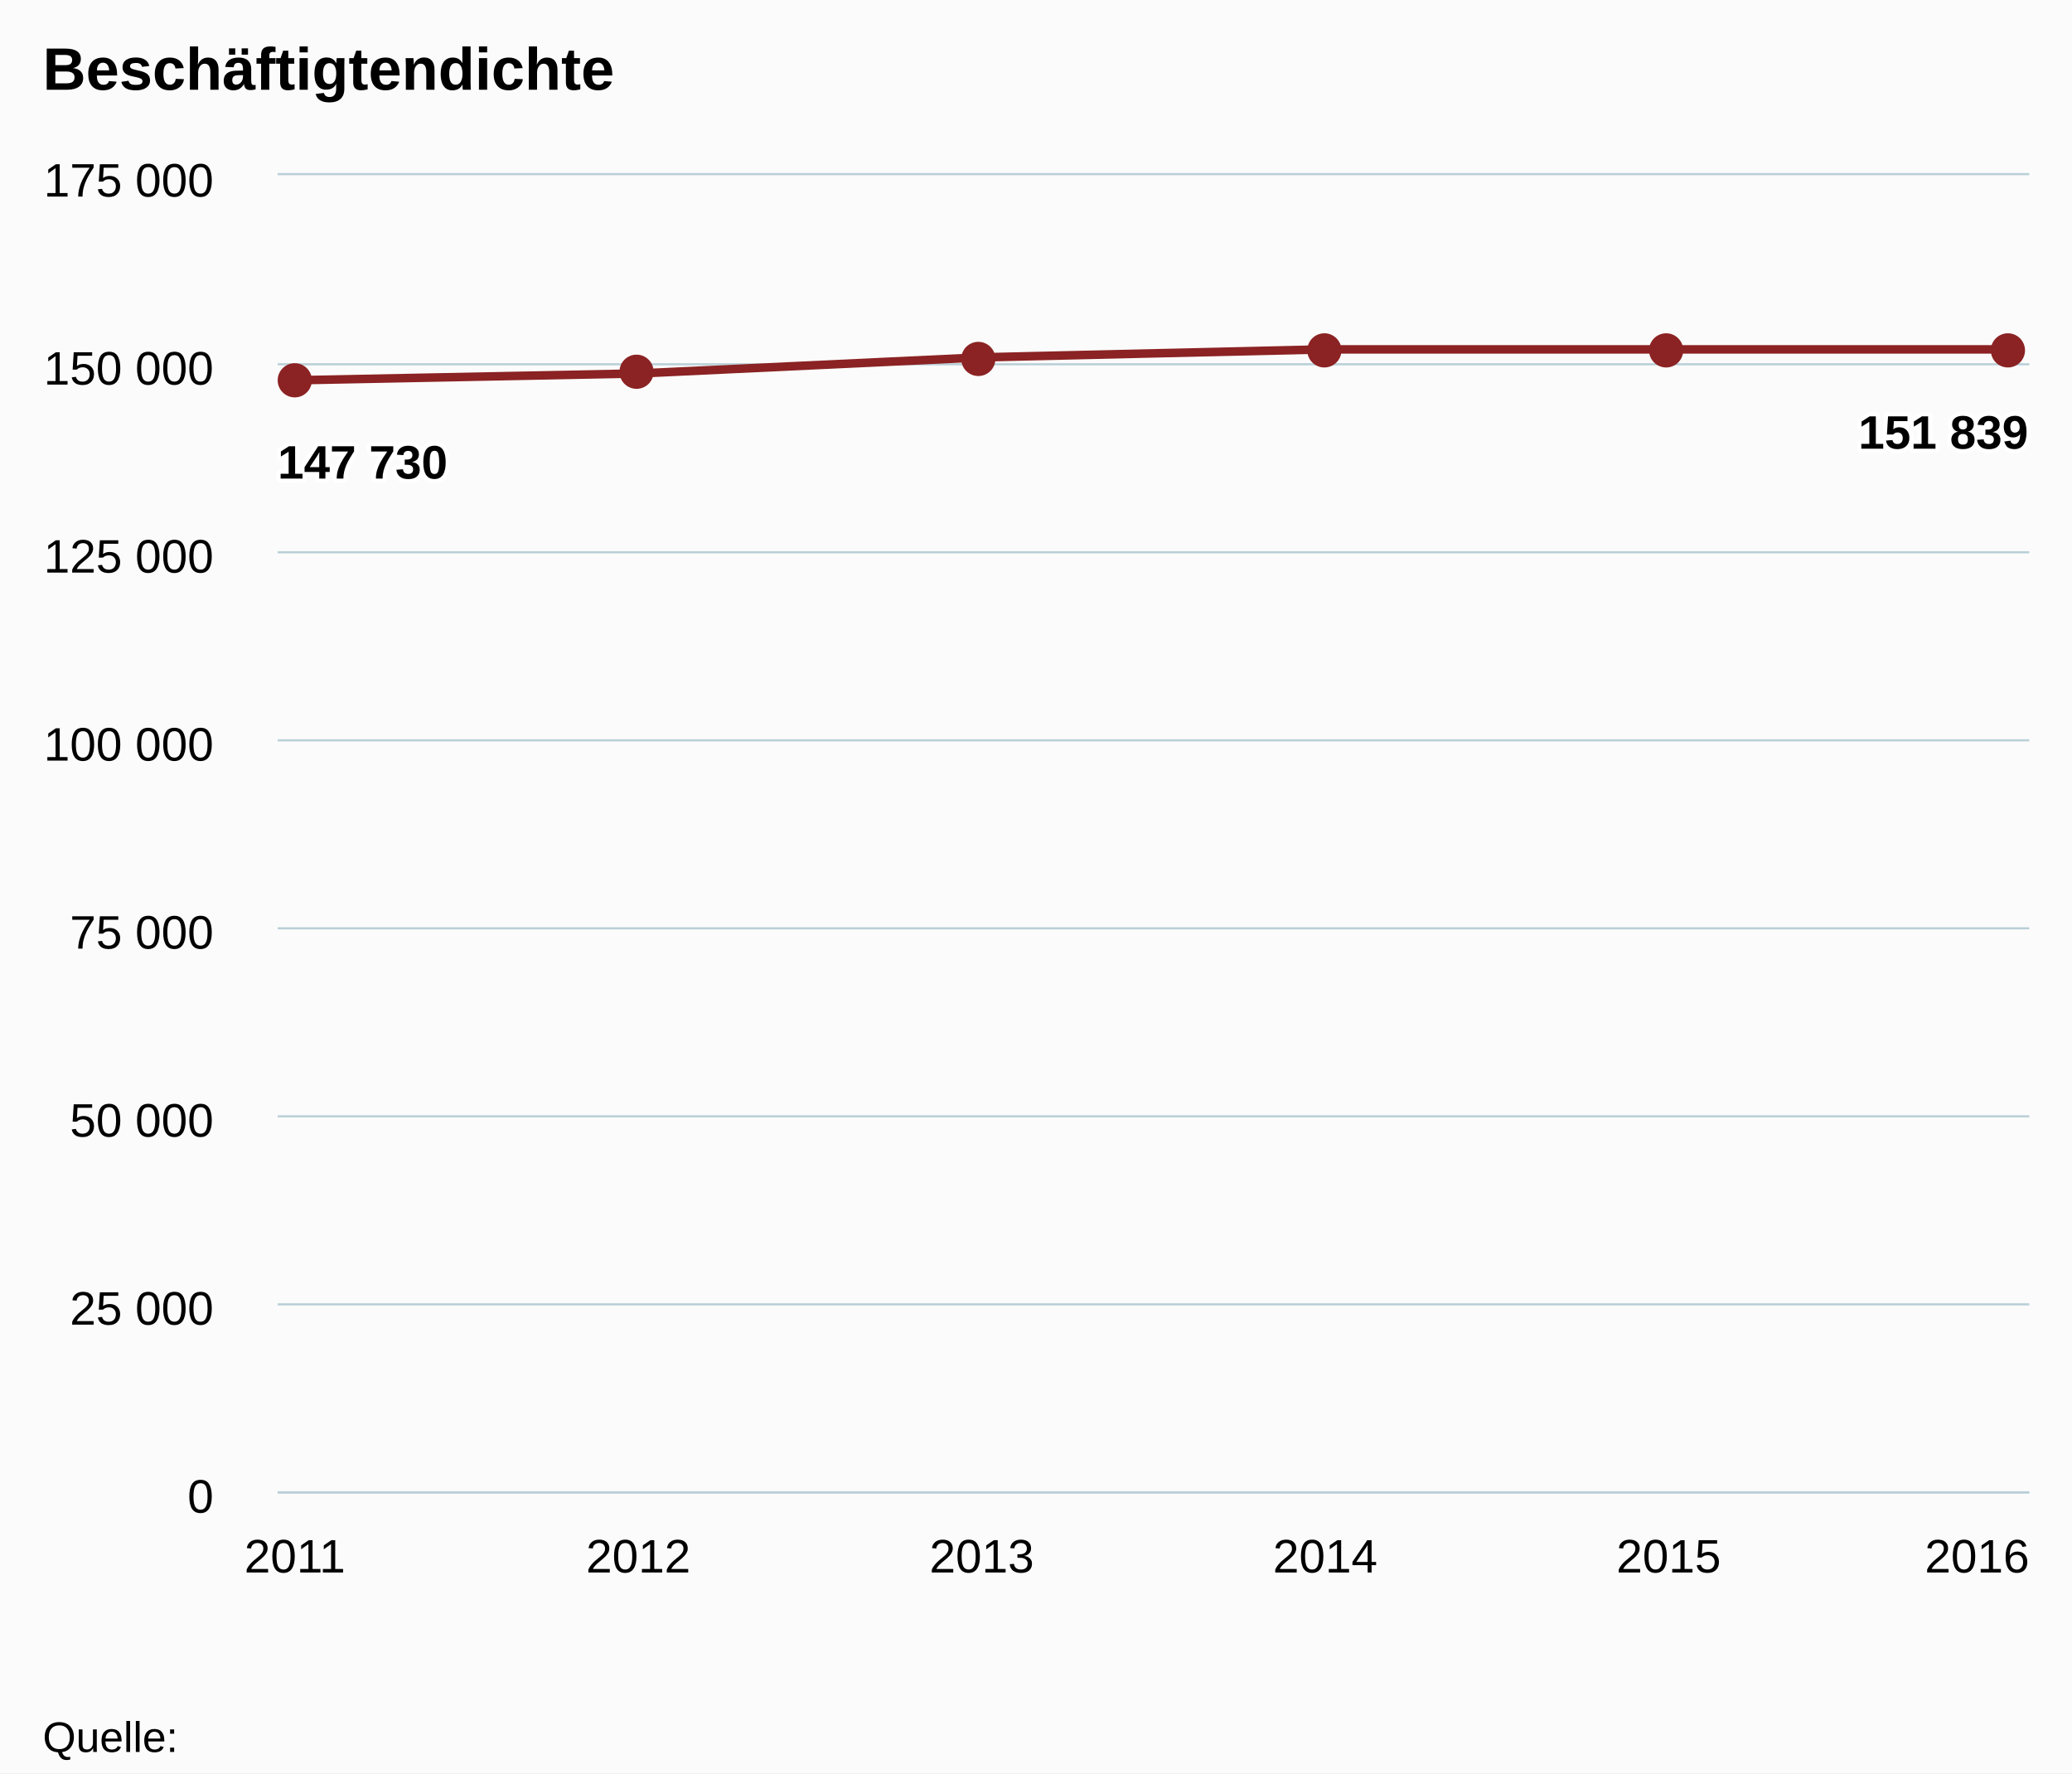
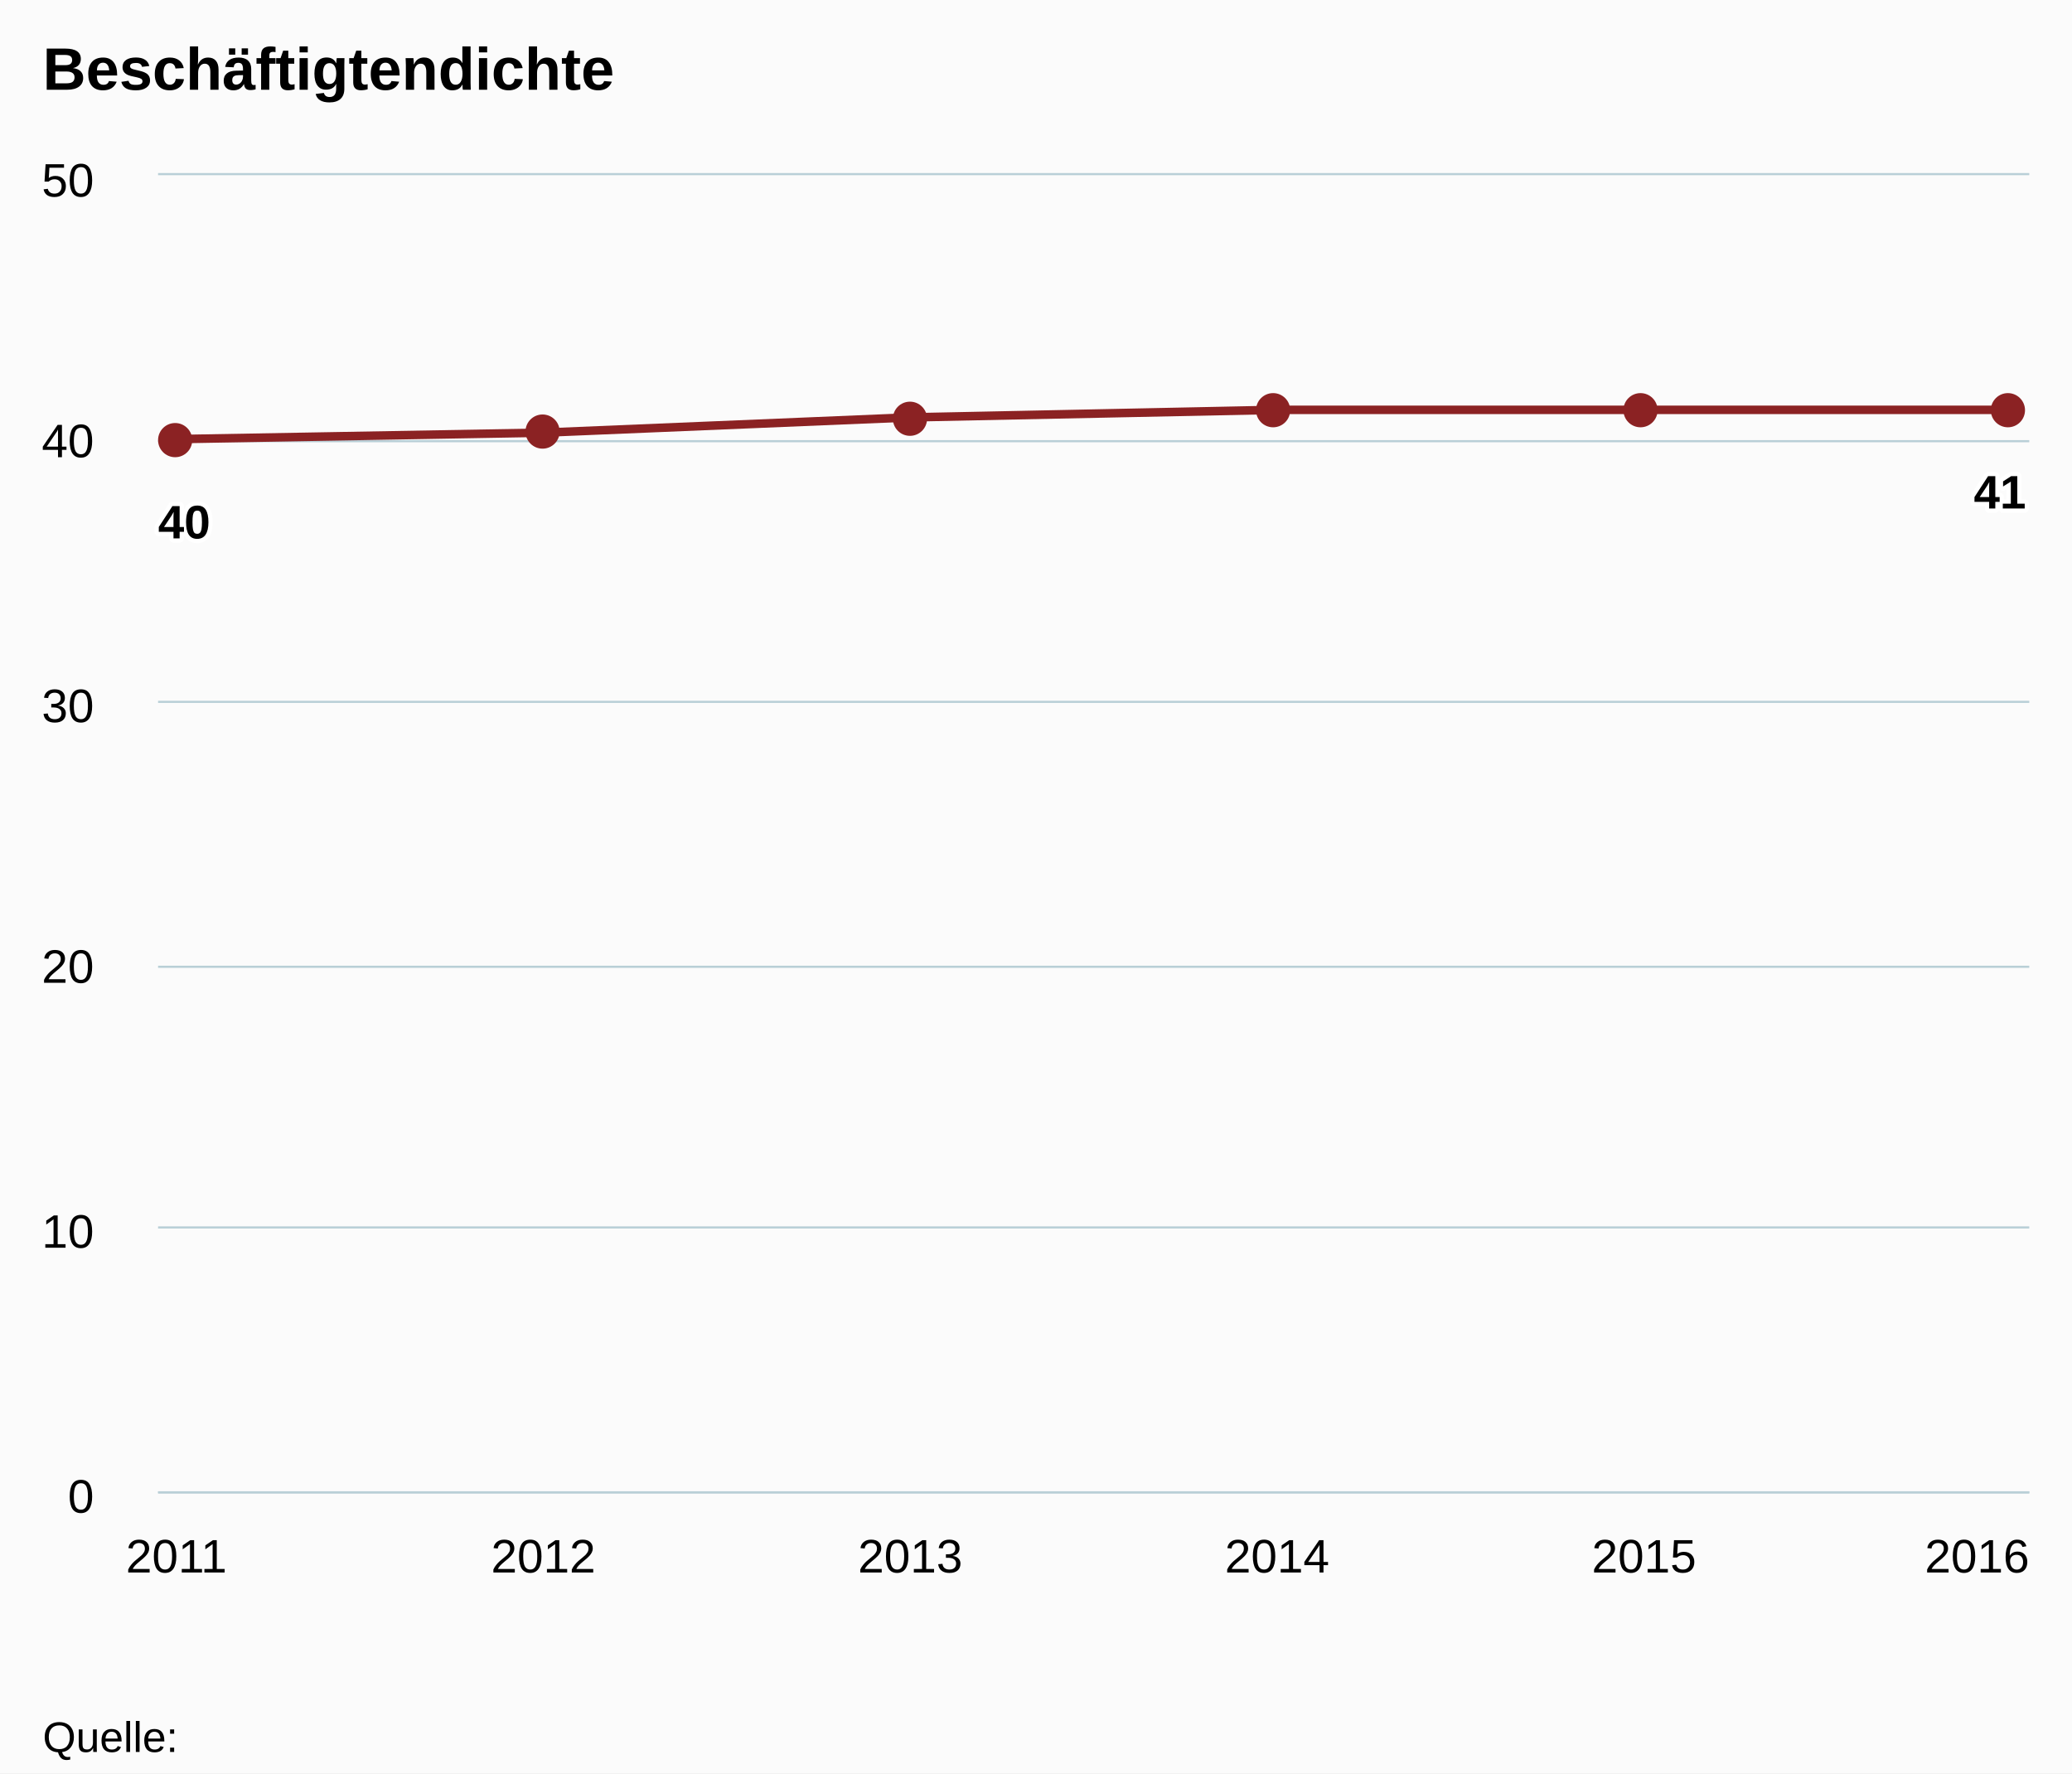
<svg xmlns="http://www.w3.org/2000/svg" class="highcharts-root" viewBox="0 0 485 415" font-family="Arial" font-size="12">
  <defs>
    <clipPath id="a">
-       <path fill="none" d="M0 0h410v308H0z" />
+       <path fill="none" d="M0 0h438v308H0z" />
    </clipPath>
  </defs>
  <rect fill="#fbfbfb" class="highcharts-background" width="485" height="415" rx="0" ry="0" />
-   <path fill="none" class="highcharts-plot-background" d="M65 41h410v308H65z" />
+   <path fill="none" class="highcharts-plot-background" d="M37 41h438v308H37z" />
  <g class="highcharts-grid highcharts-xaxis-grid">
-     <path fill="none" class="highcharts-grid-line" d="M68.5 41v308m80-308v308m81-308v308m80-308v308m81-308v308m80-308v308" />
+     <path fill="none" class="highcharts-grid-line" d="M40.5 41v308m86-308v308m86-308v308m86-308v308m86-308v308m86-308v308" />
  </g>
  <g class="highcharts-grid highcharts-yaxis-grid">
-     <path fill="none" stroke="#B9CFD7" stroke-width=".5" class="highcharts-grid-line" d="M65 349.25h410m-410-44h410m-410-44h410m-410-44h410m-410-44h410m-410-44h410m-410-44h410M65 40.75h410" />
+     <path fill="none" stroke="#B9CFD7" stroke-width=".5" class="highcharts-grid-line" d="M37 349.25h438m-438-62h438m-438-61h438m-438-62h438m-438-61h438M37 40.75h438" />
  </g>
-   <path fill="none" class="highcharts-plot-border" d="M65 41h410v308H65z" />
+   <path fill="none" class="highcharts-plot-border" d="M37 41h438v308H37z" />
  <g class="highcharts-axis highcharts-xaxis">
-     <path fill="none" class="highcharts-axis-line" stroke="#B9CFD7" stroke-width=".5" d="M65 349.25h410" />
+     <path fill="none" class="highcharts-axis-line" stroke="#B9CFD7" stroke-width=".5" d="M37 349.25h438" />
  </g>
  <g class="highcharts-axis highcharts-yaxis">
-     <path fill="none" class="highcharts-axis-line" d="M65 41v308" />
+     <path fill="none" class="highcharts-axis-line" d="M37 41v308" />
  </g>
  <g class="highcharts-series-group">
-     <g class="highcharts-series highcharts-series-0 highcharts-line-series highcharts-color-undefined" transform="translate(65 41)" clip-path="url(#a)">
-       <path fill="none" d="M4.02 47.996l80.392-1.592 80.392-3.779 80.392-1.862H405.98" class="highcharts-graph" stroke="#8b2223" stroke-width="2" stroke-linejoin="round" stroke-linecap="round" />
-       <path fill="none" d="M-5.98 47.996h10l80.392-1.592 80.392-3.779 80.392-1.862H415.98" stroke-linejoin="round" stroke="rgba(192,192,192,0)" stroke-width="22" class="highcharts-tracker" />
+     <g class="highcharts-series highcharts-series-0 highcharts-line-series highcharts-color-undefined" transform="translate(37 41)" clip-path="url(#a)">
+       <path fill="none" d="M4.294 61.765l85.882-1.508 85.883-3.578 85.882-1.764h171.765" class="highcharts-graph" stroke="#8b2223" stroke-width="2" stroke-linejoin="round" stroke-linecap="round" />
+       <path fill="none" d="M-5.706 61.765h10l85.882-1.508 85.883-3.578 85.882-1.764h181.765" stroke-linejoin="round" stroke="rgba(192,192,192,0)" stroke-width="22" class="highcharts-tracker" />
    </g>
    <g class="highcharts-markers highcharts-series-0 highcharts-line-series highcharts-color-undefined highcharts-tracker">
-       <path fill="#8b2223" d="M73 89a4 4 0 1 1 0-.004zm80-2a4 4 0 1 1 0-.004zm80-3a4 4 0 1 1 0-.004zm81-2a4 4 0 1 1 0-.004zm80 0a4 4 0 1 1 0-.004zm80 0a4 4 0 1 1 0-.004z" class="highcharts-point" />
+       <path fill="#8b2223" d="M45 103a4 4 0 1 1 0-.004zm86-2a4 4 0 1 1 0-.004zm86-3a4 4 0 1 1 0-.004zm85-2a4 4 0 1 1 0-.004zm86 0a4 4 0 1 1 0-.004zm86 0a4 4 0 1 1 0-.004z" class="highcharts-point" />
    </g>
  </g>
  <text x="10" class="highcharts-title" y="21" color="#000" font-size="14" font-weight="700">
    <tspan>Beschäftigtendichte</tspan>
  </text>
  <g class="highcharts-data-labels highcharts-series-0 highcharts-line-series highcharts-color-undefined">
-     <text x="5" style="text-outline:1px contrast" y="16" font-size="11" font-weight="700" color="#000" transform="translate(60 96)" class="highcharts-label highcharts-data-label highcharts-data-label-color-undefined">
-       <tspan x="5" y="16" class="highcharts-text-outline" fill="#FFF" stroke="#FFF" stroke-width="2" stroke-linejoin="round">147 730</tspan>
-       <tspan x="5" y="16">147 730</tspan>
+     <text x="5" style="text-outline:1px contrast" y="16" font-size="11" font-weight="700" color="#000" transform="translate(32 110)" class="highcharts-label highcharts-data-label highcharts-data-label-color-undefined">
+       <tspan x="5" y="16" class="highcharts-text-outline" fill="#FFF" stroke="#FFF" stroke-width="2" stroke-linejoin="round">40</tspan>
+       <tspan x="5" y="16">40</tspan>
    </text>
-     <text x="5" style="text-outline:1px contrast" y="16" font-size="11" font-weight="700" color="#000" transform="translate(430 89)" class="highcharts-label highcharts-data-label highcharts-data-label-color-undefined">
-       <tspan x="5" y="16" class="highcharts-text-outline" fill="#FFF" stroke="#FFF" stroke-width="2" stroke-linejoin="round">151 839</tspan>
-       <tspan x="5" y="16">151 839</tspan>
+     <text x="5" style="text-outline:1px contrast" y="16" font-size="11" font-weight="700" color="#000" transform="translate(457 103)" class="highcharts-label highcharts-data-label highcharts-data-label-color-undefined">
+       <tspan x="5" y="16" class="highcharts-text-outline" fill="#FFF" stroke="#FFF" stroke-width="2" stroke-linejoin="round">41</tspan>
+       <tspan x="5" y="16">41</tspan>
    </text>
  </g>
  <g class="highcharts-axis-labels highcharts-xaxis-labels" text-anchor="middle" color="#000" cursor="default" font-size="11">
-     <text x="69.02" y="368">
+     <text x="41.294" y="368">
      <tspan>2011</tspan>
    </text>
-     <text x="149.412" y="368">
+     <text x="127.176" y="368">
      <tspan>2012</tspan>
    </text>
-     <text x="229.804" y="368">
+     <text x="213.059" y="368">
      <tspan>2013</tspan>
    </text>
-     <text x="310.196" y="368">
+     <text x="298.941" y="368">
      <tspan>2014</tspan>
    </text>
-     <text x="390.588" y="368">
+     <text x="384.824" y="368">
      <tspan>2015</tspan>
    </text>
    <text x="462.781" y="368">
      <tspan>2016</tspan>
    </text>
  </g>
  <g class="highcharts-axis-labels highcharts-yaxis-labels" text-anchor="end" color="#000" cursor="default" font-size="11">
-     <text x="50" y="354">
+     <text x="22" y="354">
      <tspan>0</tspan>
    </text>
-     <text x="50" y="310">
-       <tspan>25 000</tspan>
+     <text x="22" y="292">
+       <tspan>10</tspan>
    </text>
-     <text x="50" y="266">
-       <tspan>50 000</tspan>
+     <text x="22" y="230">
+       <tspan>20</tspan>
    </text>
-     <text x="50" y="222">
-       <tspan>75 000</tspan>
+     <text x="22" y="169">
+       <tspan>30</tspan>
    </text>
-     <text x="50" y="178">
-       <tspan>100 000</tspan>
+     <text x="22" y="107">
+       <tspan>40</tspan>
    </text>
-     <text x="50" y="134">
-       <tspan>125 000</tspan>
-     </text>
-     <text x="50" y="90">
-       <tspan>150 000</tspan>
-     </text>
-     <text x="50" y="46">
-       <tspan>175 000</tspan>
+     <text x="22" y="46">
+       <tspan>50</tspan>
    </text>
  </g>
  <text x="10" class="highcharts-credits" y="410" cursor="default" color="#000" font-size="10">
    <tspan>Quelle:</tspan>
  </text>
</svg>
